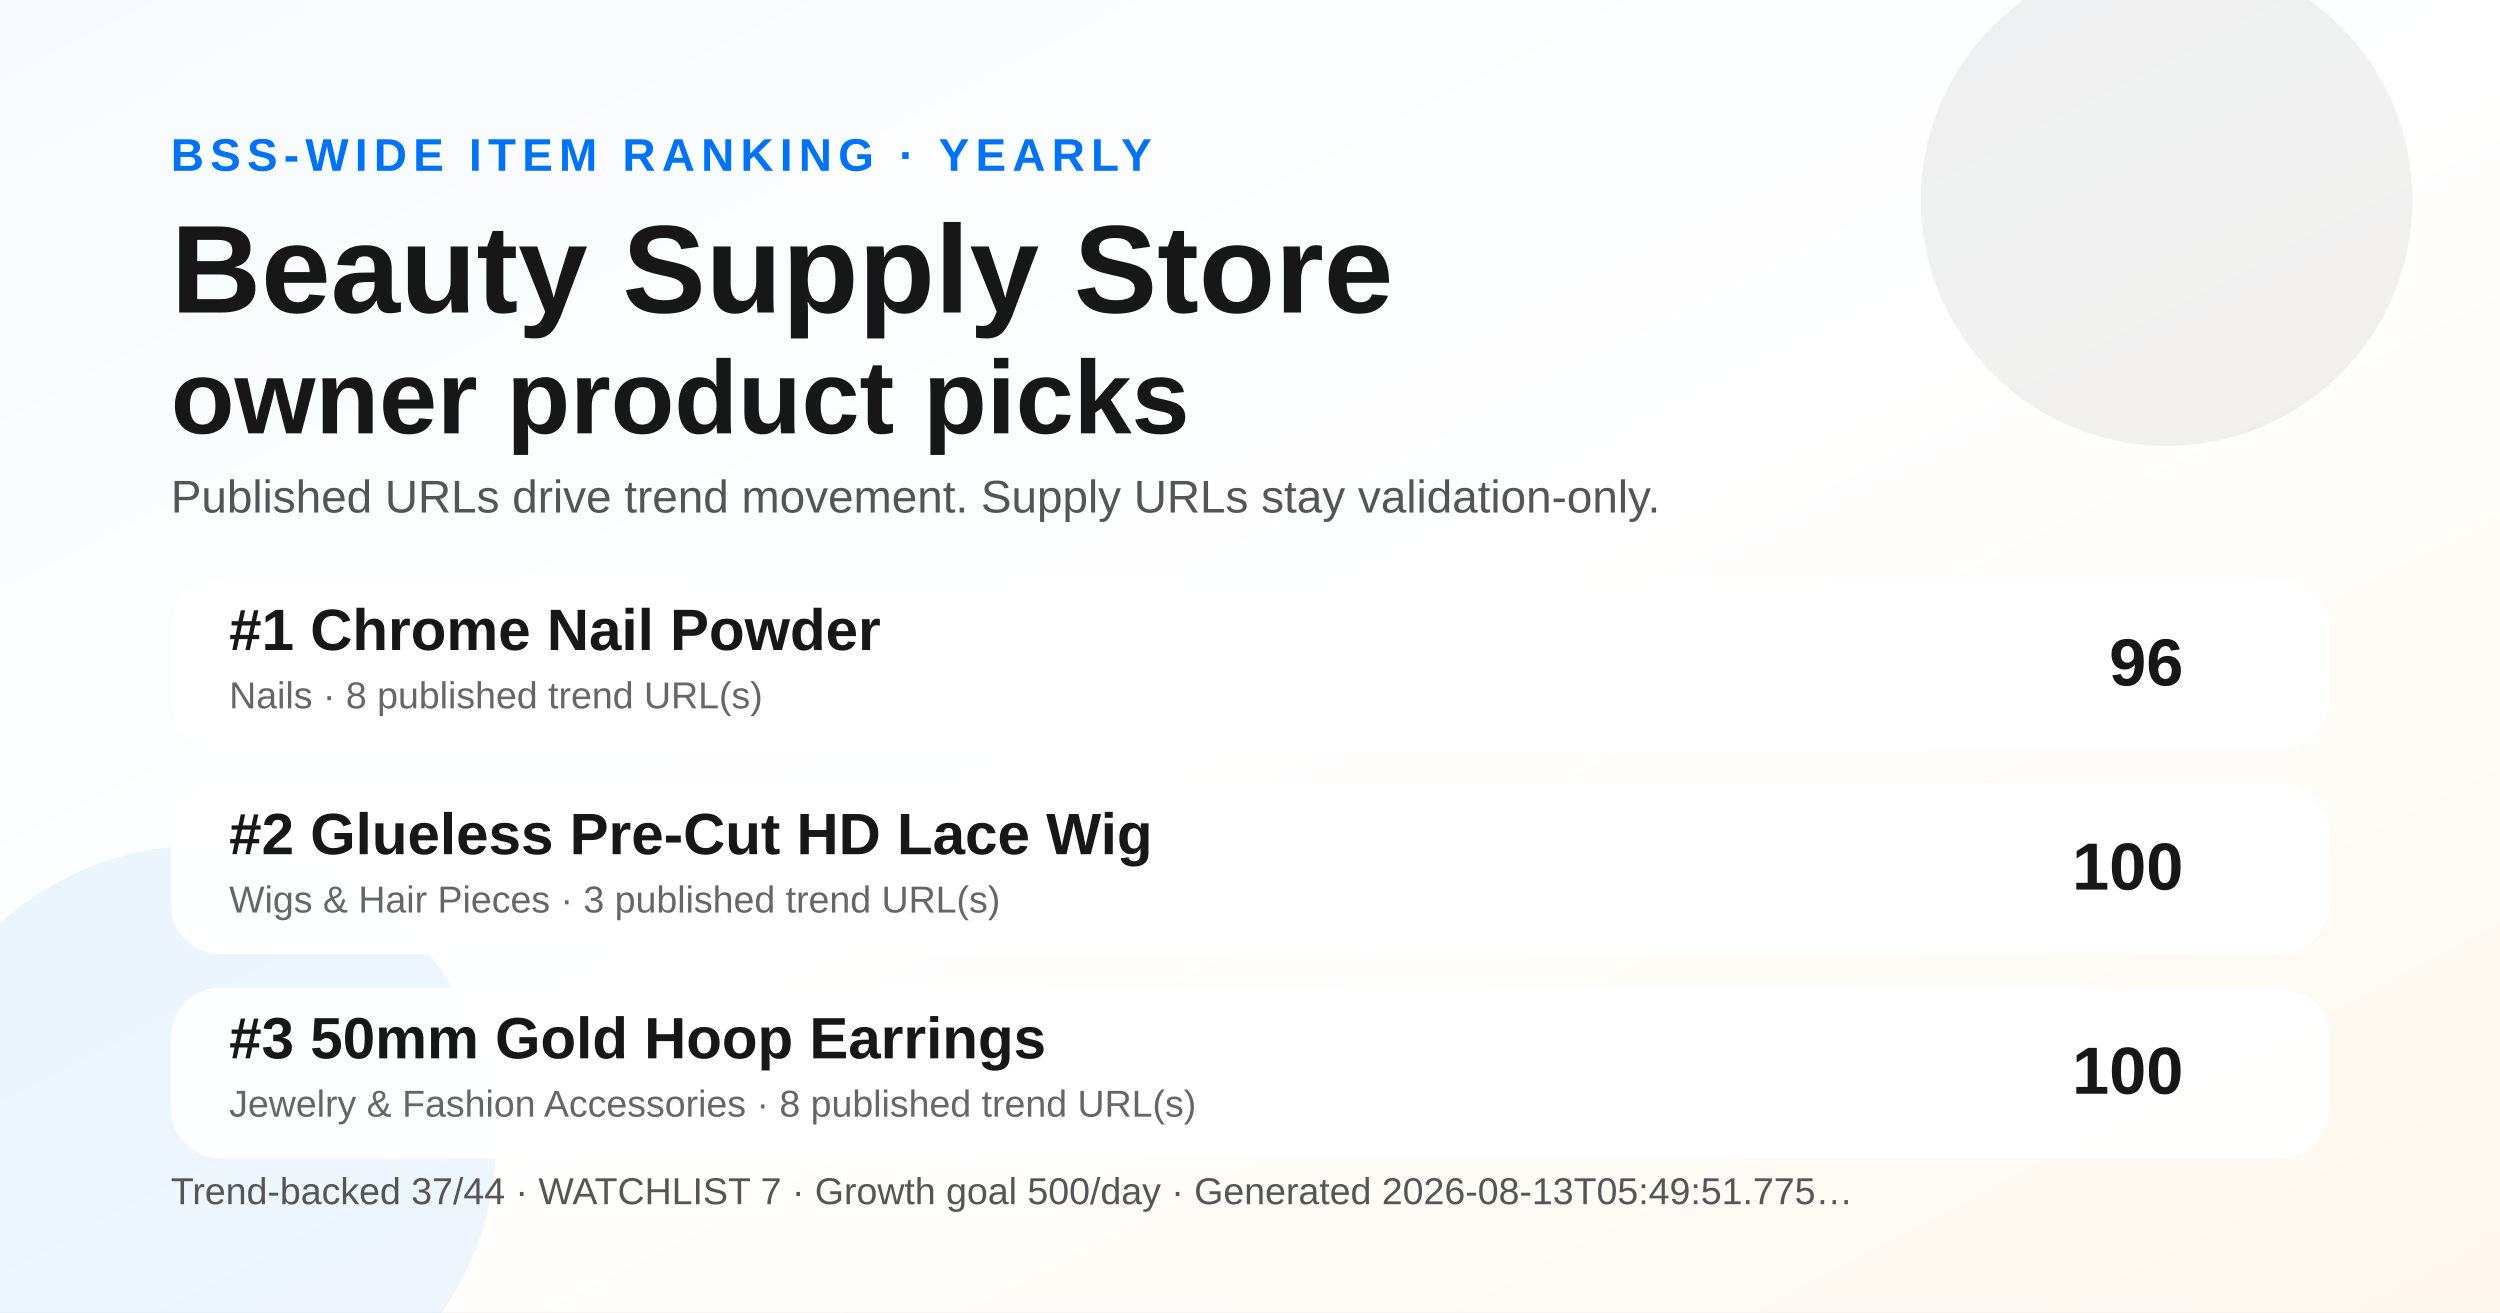
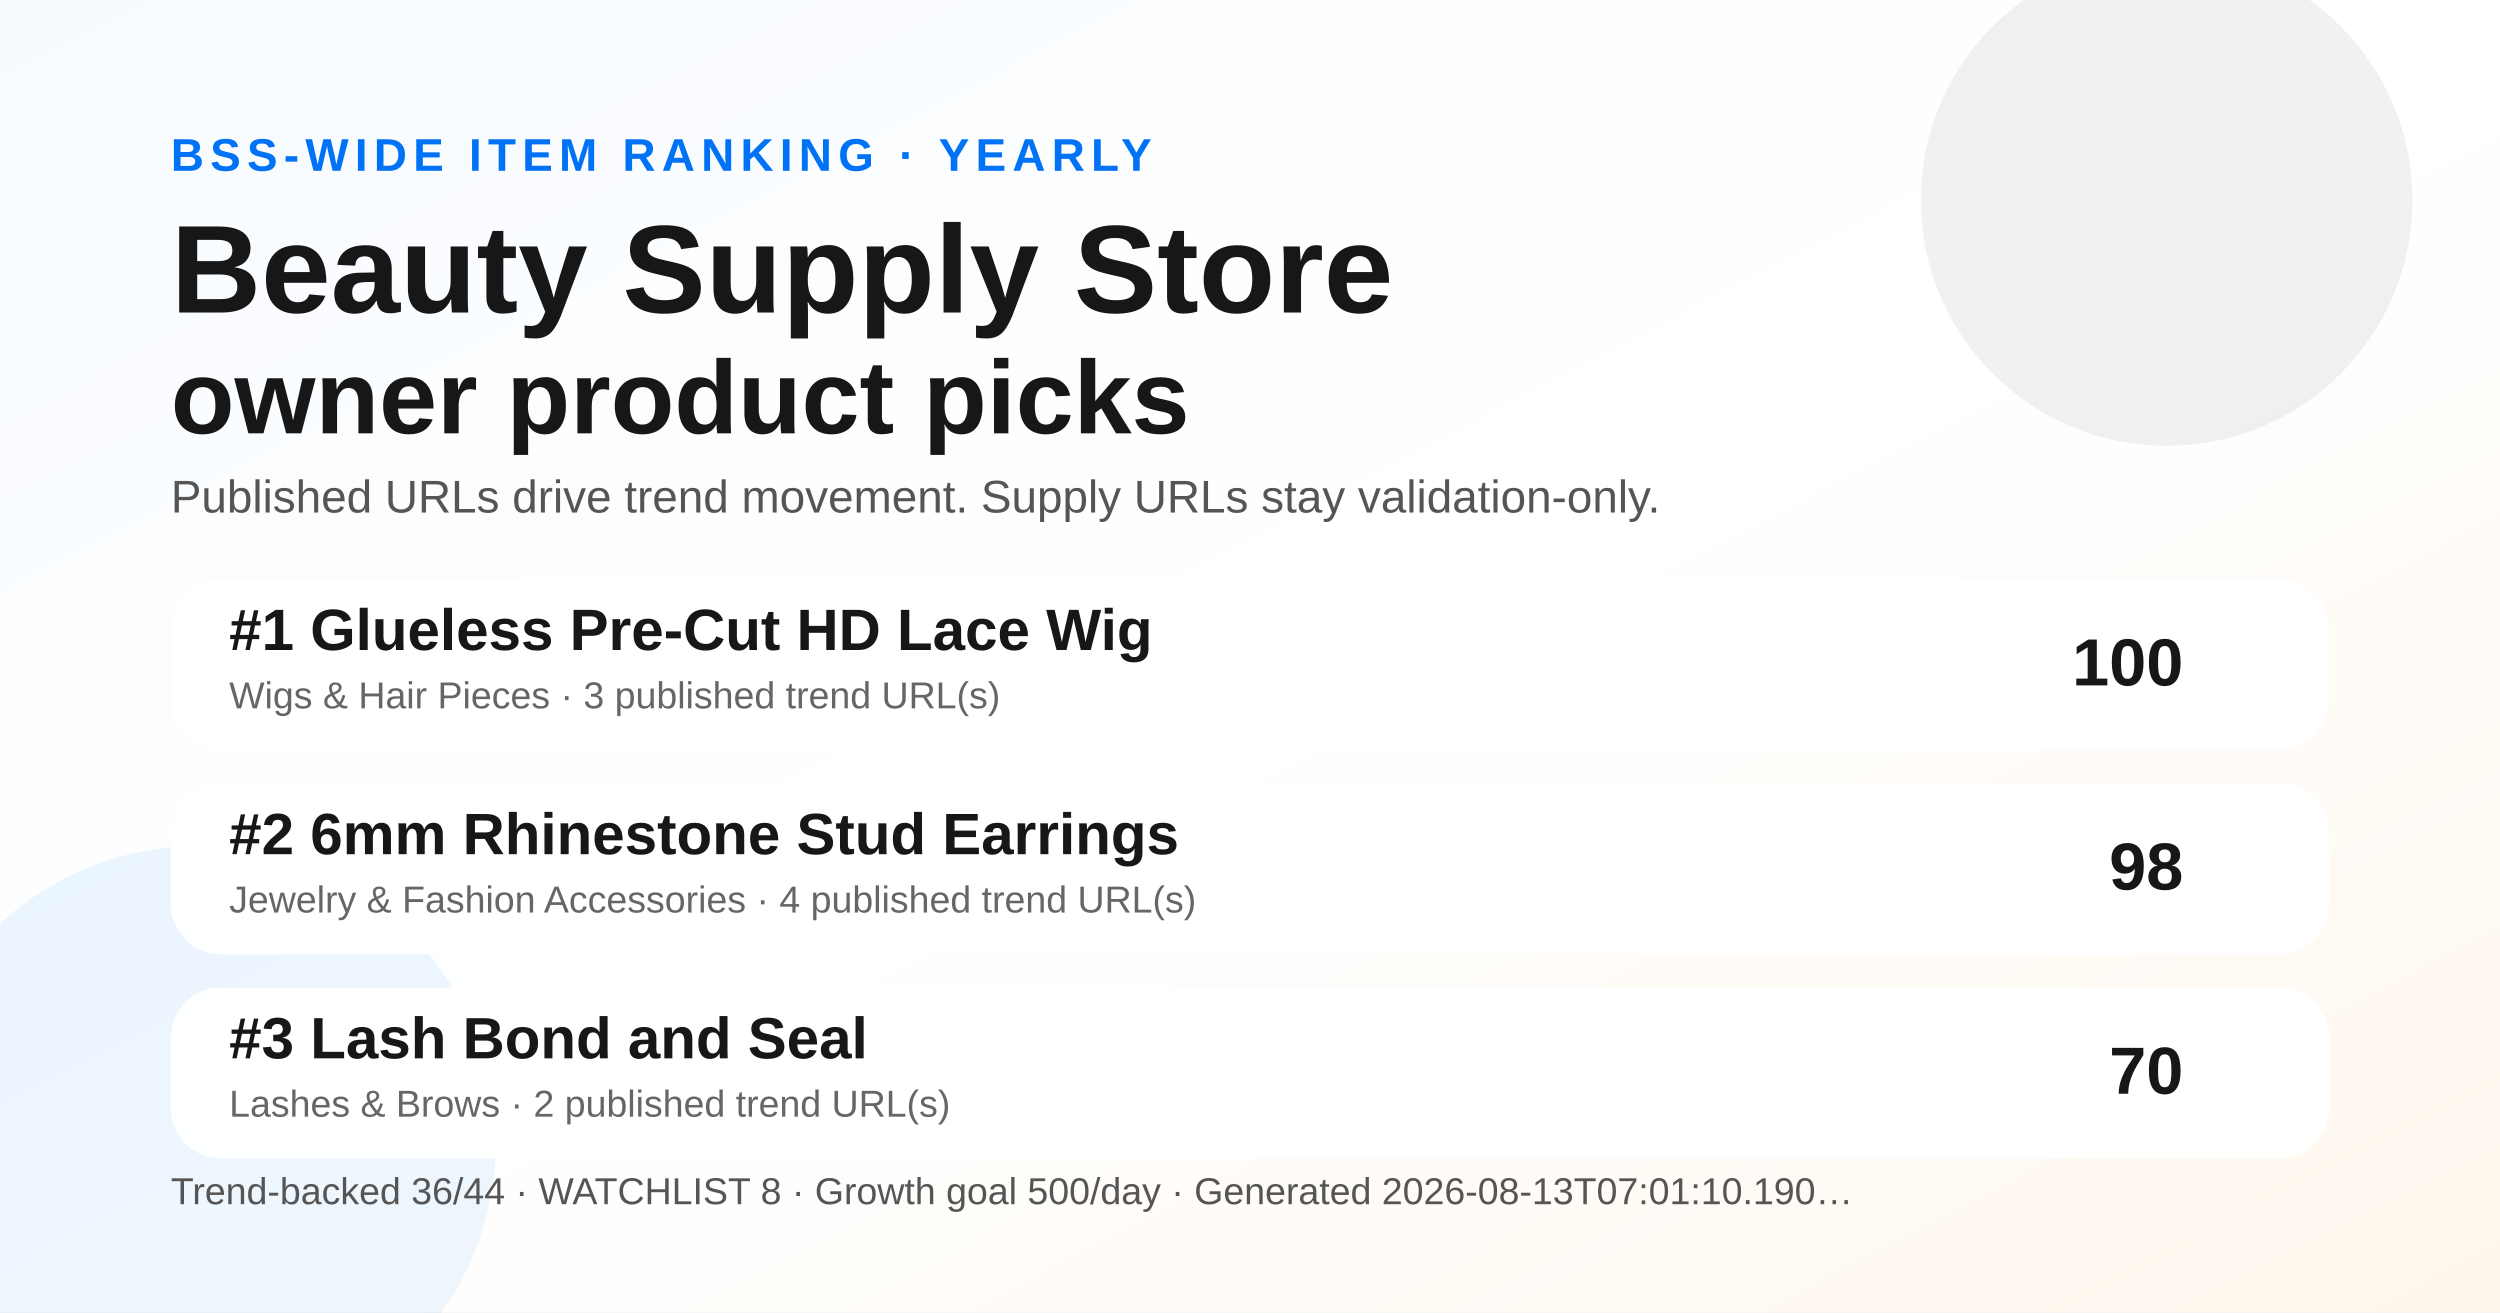
<svg xmlns="http://www.w3.org/2000/svg" width="1200" height="630" viewBox="0 0 1200 630" role="img" aria-label="Yearly BSS Trend Ranking social preview">
  <defs>
    <linearGradient id="bg" x1="0" y1="0" x2="1" y2="1">
      <stop offset="0" stop-color="#f7fbff" />
      <stop offset="0.52" stop-color="#ffffff" />
      <stop offset="1" stop-color="#fff7ed" />
    </linearGradient>
  </defs>
  <rect width="1200" height="630" fill="url(#bg)" />
  <circle cx="1040" cy="96" r="118" fill="#171717" opacity="0.06" />
  <circle cx="96" cy="548" r="142" fill="#0072f5" opacity="0.07" />
  <text x="82" y="82" font-family="Arial, Helvetica, sans-serif" font-size="22" font-weight="700" fill="#0072f5" letter-spacing="3">BSS-WIDE ITEM RANKING · YEARLY</text>
  <text x="82" y="150" font-family="Arial, Helvetica, sans-serif" font-size="60" font-weight="800" fill="#171717">Beauty Supply Store</text>
  <text x="82" y="208" font-family="Arial, Helvetica, sans-serif" font-size="50" font-weight="800" fill="#171717">owner product picks</text>
  <text x="82" y="246" font-family="Arial, Helvetica, sans-serif" font-size="22" fill="#555555">Published URLs drive trend movement. Supply URLs stay validation-only.</text>
  <g transform="translate(82 278)">
    <rect width="1036" height="82" rx="24" fill="#ffffff" opacity="0.96" />
-     <text x="28" y="34" font-family="Arial, Helvetica, sans-serif" font-size="28" font-weight="700" fill="#171717">#1 Chrome Nail Powder</text>
-     <text x="28" y="62" font-family="Arial, Helvetica, sans-serif" font-size="18" fill="#666666">Nails · 8 published trend URL(s)</text>
-     <text x="966" y="51" text-anchor="end" font-family="Arial, Helvetica, sans-serif" font-size="32" font-weight="700" fill="#171717">96</text>
+     <text x="28" y="34" font-family="Arial, Helvetica, sans-serif" font-size="28" font-weight="700" fill="#171717">#1 Glueless Pre-Cut HD Lace Wig</text>
+     <text x="28" y="62" font-family="Arial, Helvetica, sans-serif" font-size="18" fill="#666666">Wigs &amp; Hair Pieces · 3 published trend URL(s)</text>
+     <text x="966" y="51" text-anchor="end" font-family="Arial, Helvetica, sans-serif" font-size="32" font-weight="700" fill="#171717">100</text>
  </g>
  <g transform="translate(82 376)">
    <rect width="1036" height="82" rx="24" fill="#ffffff" opacity="0.96" />
-     <text x="28" y="34" font-family="Arial, Helvetica, sans-serif" font-size="28" font-weight="700" fill="#171717">#2 Glueless Pre-Cut HD Lace Wig</text>
-     <text x="28" y="62" font-family="Arial, Helvetica, sans-serif" font-size="18" fill="#666666">Wigs &amp; Hair Pieces · 3 published trend URL(s)</text>
-     <text x="966" y="51" text-anchor="end" font-family="Arial, Helvetica, sans-serif" font-size="32" font-weight="700" fill="#171717">100</text>
+     <text x="28" y="34" font-family="Arial, Helvetica, sans-serif" font-size="28" font-weight="700" fill="#171717">#2 6mm Rhinestone Stud Earrings</text>
+     <text x="28" y="62" font-family="Arial, Helvetica, sans-serif" font-size="18" fill="#666666">Jewelry &amp; Fashion Accessories · 4 published trend URL(s)</text>
+     <text x="966" y="51" text-anchor="end" font-family="Arial, Helvetica, sans-serif" font-size="32" font-weight="700" fill="#171717">98</text>
  </g>
  <g transform="translate(82 474)">
    <rect width="1036" height="82" rx="24" fill="#ffffff" opacity="0.96" />
-     <text x="28" y="34" font-family="Arial, Helvetica, sans-serif" font-size="28" font-weight="700" fill="#171717">#3 50mm Gold Hoop Earrings</text>
-     <text x="28" y="62" font-family="Arial, Helvetica, sans-serif" font-size="18" fill="#666666">Jewelry &amp; Fashion Accessories · 8 published trend URL(s)</text>
-     <text x="966" y="51" text-anchor="end" font-family="Arial, Helvetica, sans-serif" font-size="32" font-weight="700" fill="#171717">100</text>
+     <text x="28" y="34" font-family="Arial, Helvetica, sans-serif" font-size="28" font-weight="700" fill="#171717">#3 Lash Bond and Seal</text>
+     <text x="28" y="62" font-family="Arial, Helvetica, sans-serif" font-size="18" fill="#666666">Lashes &amp; Brows · 2 published trend URL(s)</text>
+     <text x="966" y="51" text-anchor="end" font-family="Arial, Helvetica, sans-serif" font-size="32" font-weight="700" fill="#171717">70</text>
  </g>
  <g transform="translate(82 578)">
-     <text font-family="Arial, Helvetica, sans-serif" font-size="18" fill="#555555">Trend-backed 37/44 · WATCHLIST 7 · Growth goal 500/day · Generated 2026-08-13T05:49:51.775…</text>
+     <text font-family="Arial, Helvetica, sans-serif" font-size="18" fill="#555555">Trend-backed 36/44 · WATCHLIST 8 · Growth goal 500/day · Generated 2026-08-13T07:01:10.190…</text>
  </g>
</svg>
